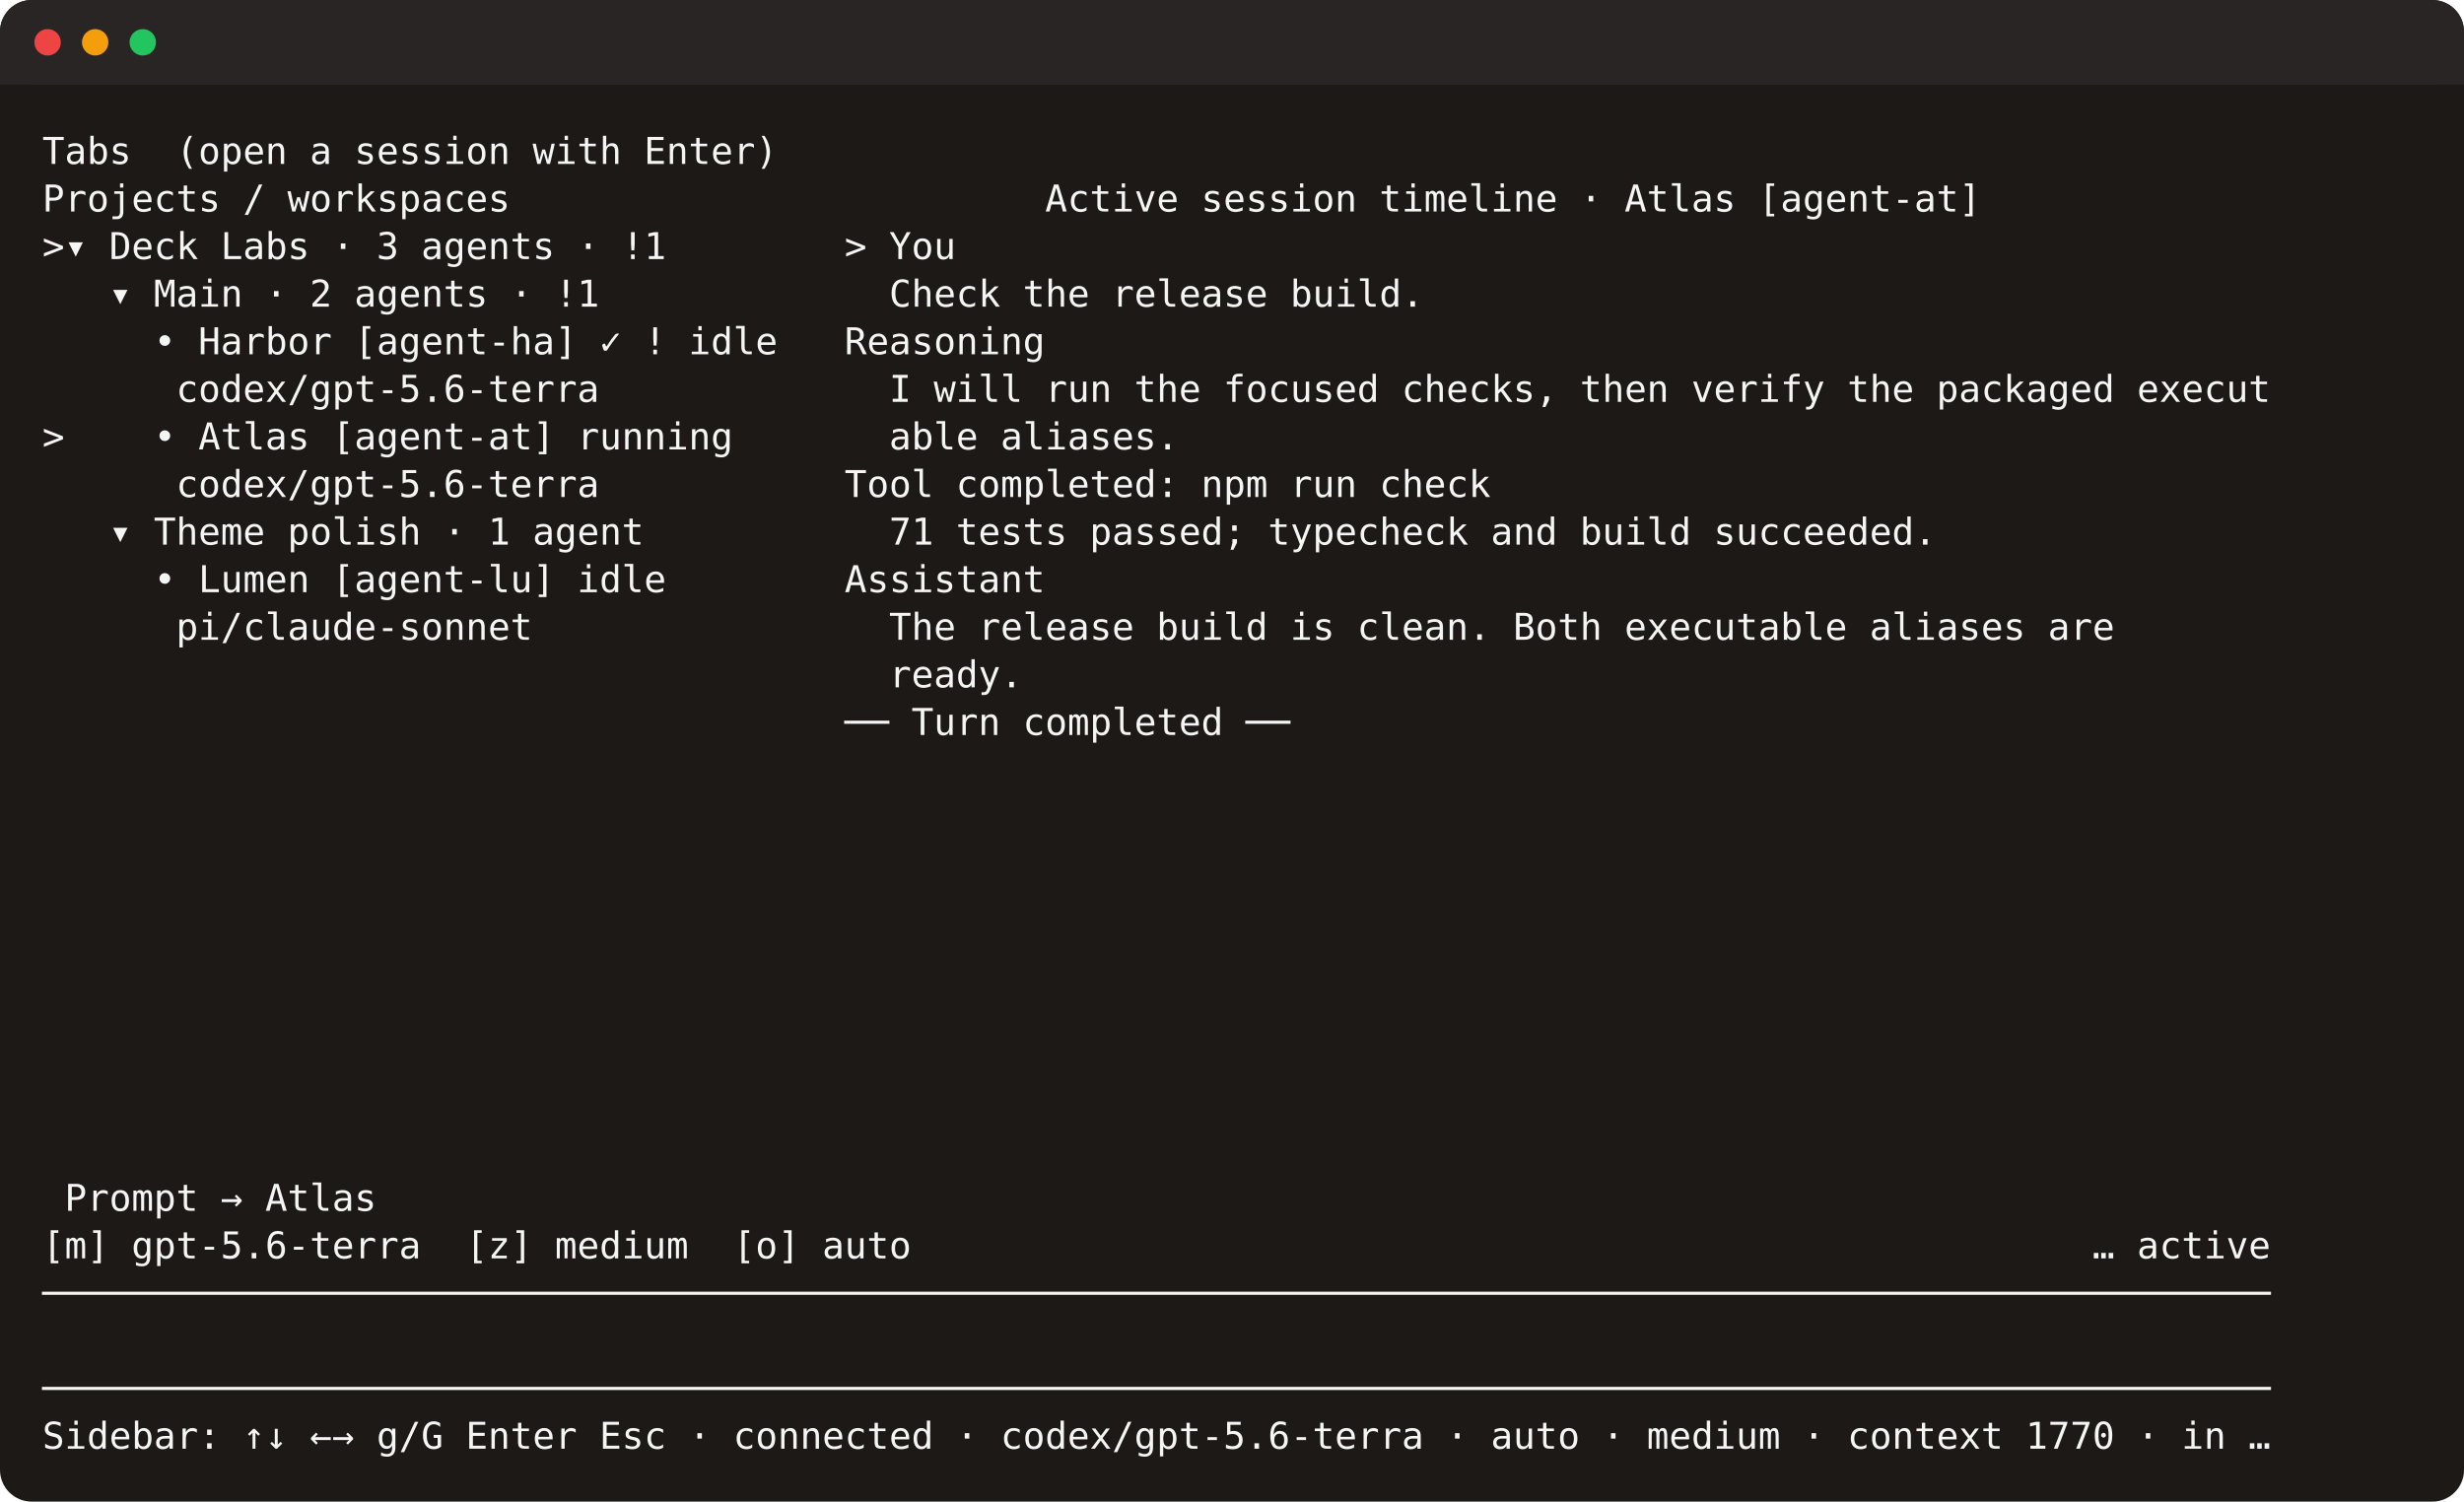
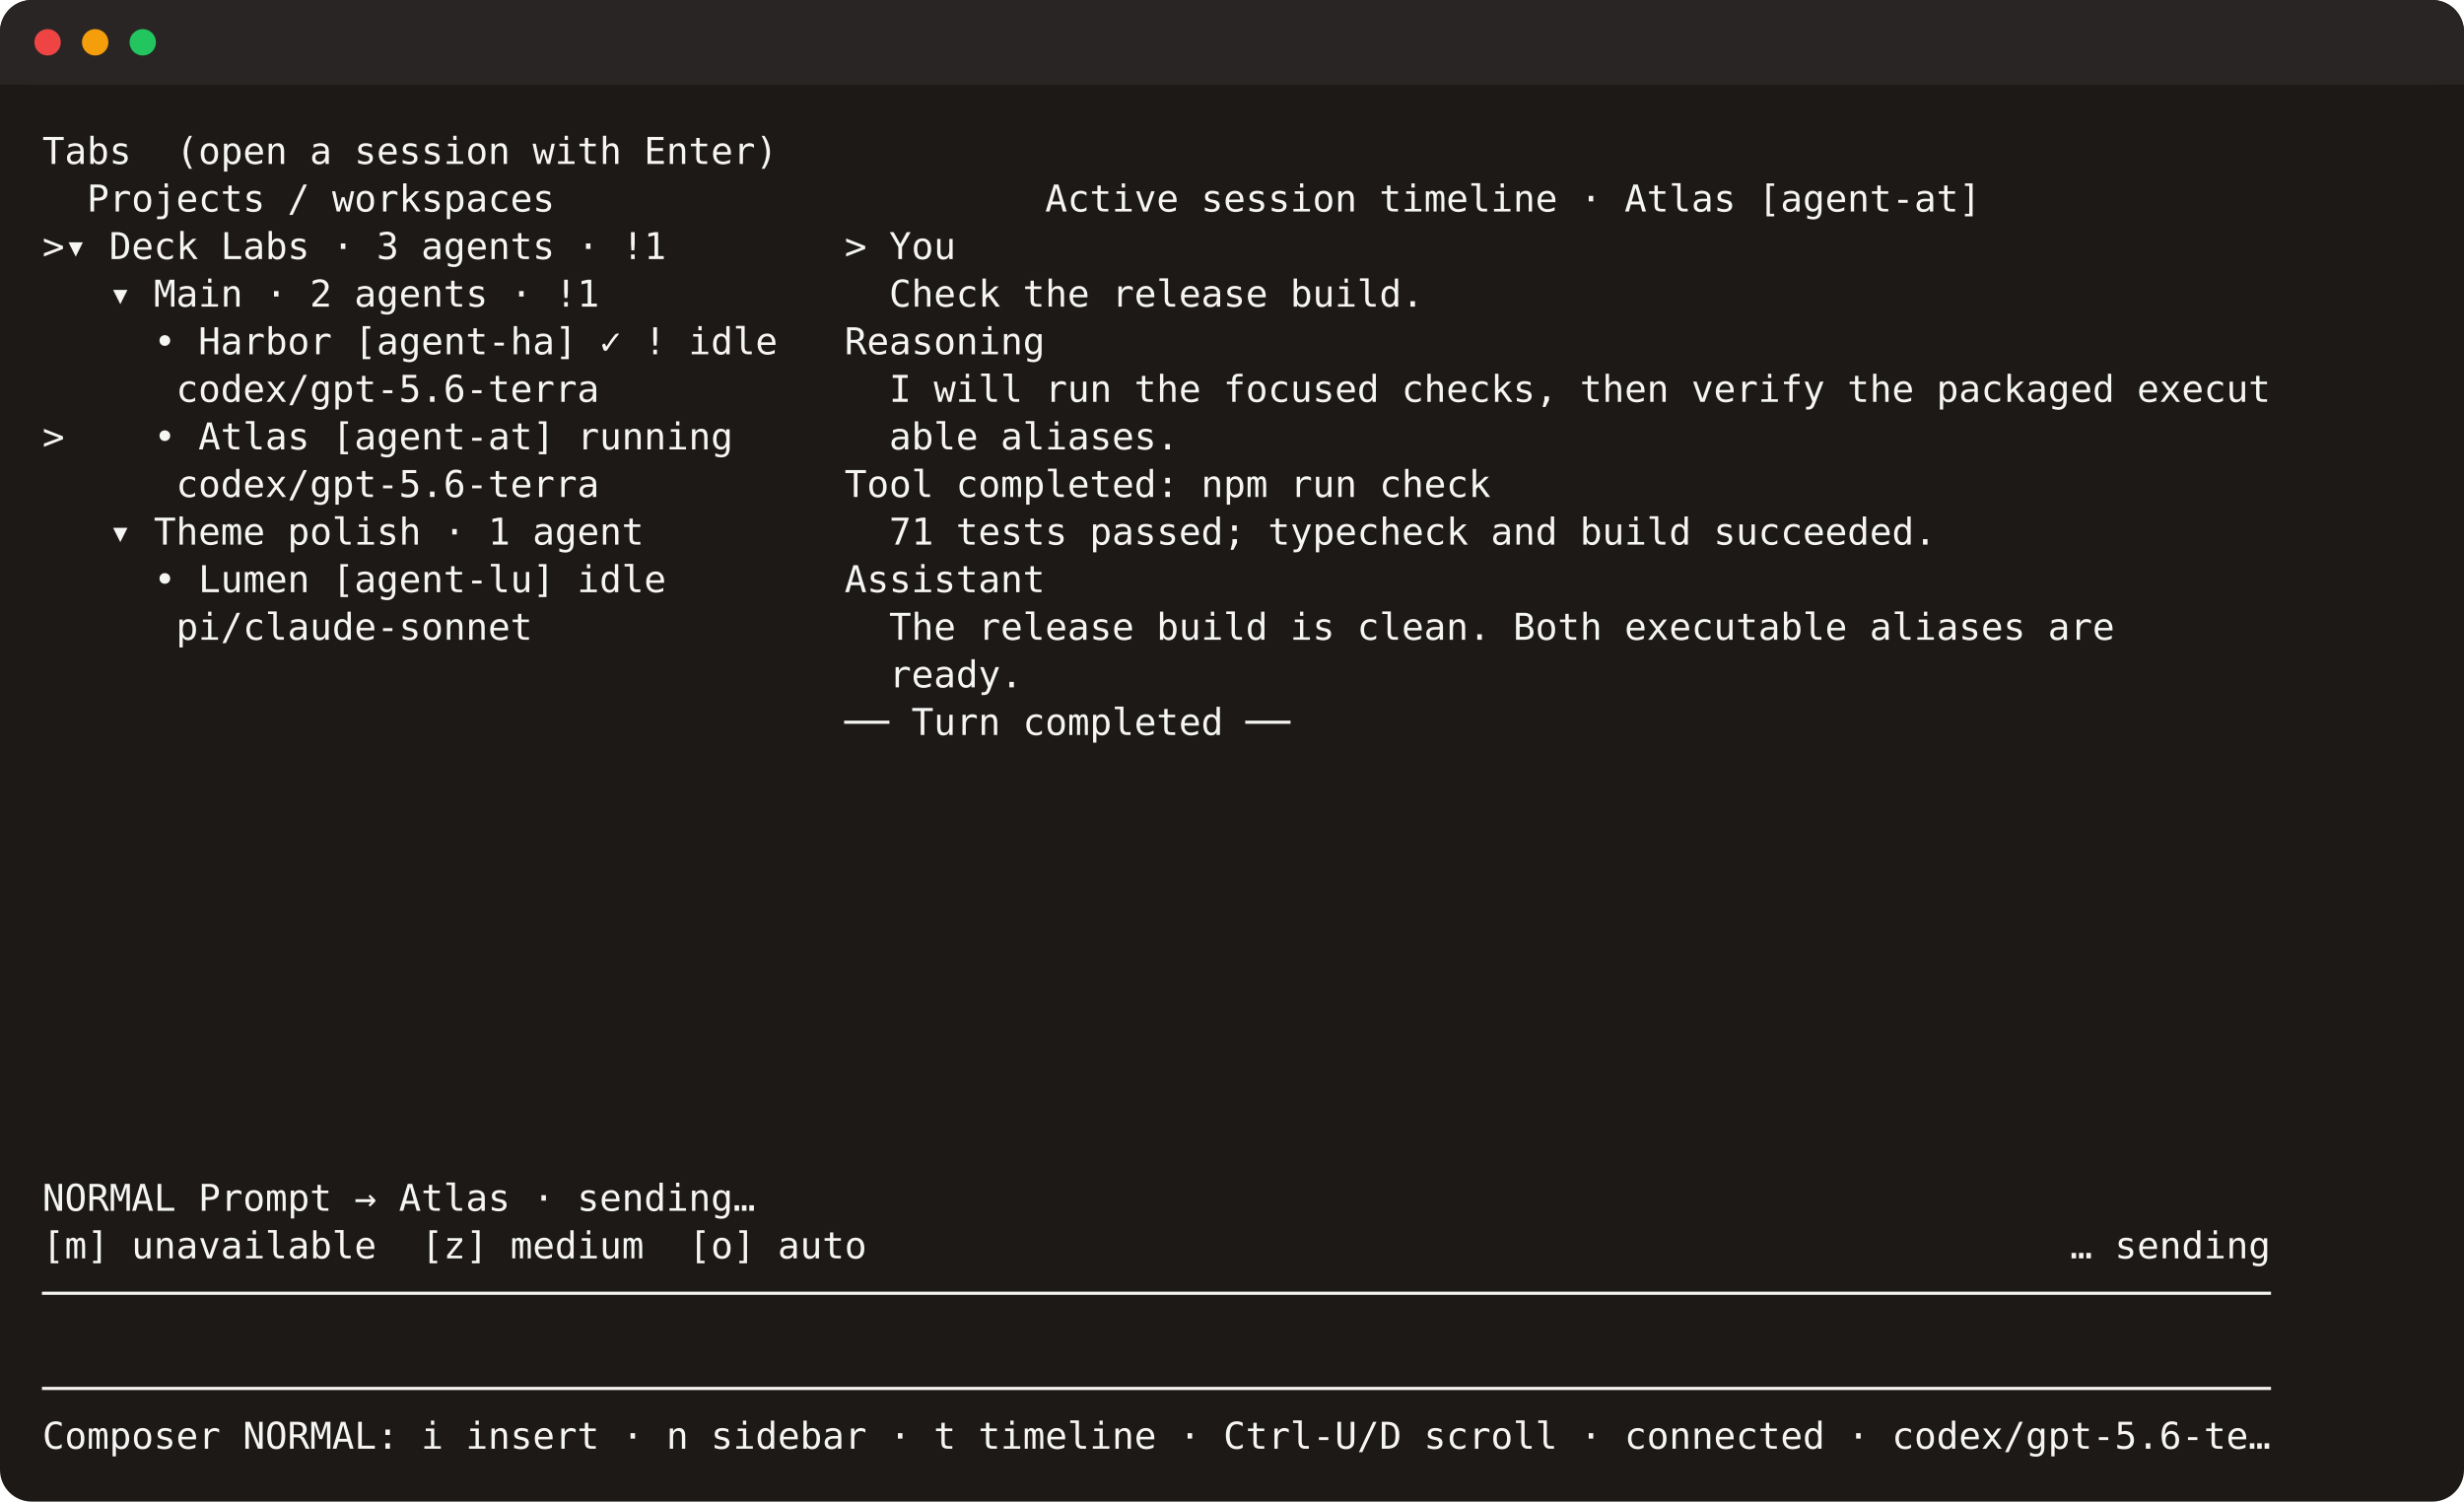
<svg xmlns="http://www.w3.org/2000/svg" width="932" height="568" viewBox="0 0 932 568">
  <rect width="932" height="568" rx="12" fill="#1c1917" />
  <rect width="932" height="32" rx="12" fill="#292524" />
  <rect y="20" width="932" height="12" fill="#292524" />
  <circle cx="18" cy="16" r="5" fill="#ef4444" />
  <circle cx="36" cy="16" r="5" fill="#f59e0b" />
  <circle cx="54" cy="16" r="5" fill="#22c55e" />
  <g fill="#f5f5f4" font-family="SFMono-Regular, Menlo, Consolas, monospace" font-size="14" xml:space="preserve">
    <text x="16" y="62">Tabs  (open a session with Enter)</text>
-     <text x="16" y="80">Projects / workspaces                        Active session timeline · Atlas [agent-at]             </text>
+     <text x="16" y="80">  Projects / workspaces                      Active session timeline · Atlas [agent-at]             </text>
    <text x="16" y="98">&gt;▾ Deck Labs · 3 agents · !1        &gt; You                                                           </text>
    <text x="16" y="116">   ▾ Main · 2 agents · !1             Check the release build.                                      </text>
    <text x="16" y="134">     • Harbor [agent-ha] ✓ ! idle   Reasoning                                                       </text>
    <text x="16" y="152">      codex/gpt-5.6-terra             I will run the focused checks, then verify the packaged execut</text>
    <text x="16" y="170">&gt;    • Atlas [agent-at] running       able aliases.                                                 </text>
    <text x="16" y="188">      codex/gpt-5.6-terra           Tool completed: npm run check                                   </text>
    <text x="16" y="206">   ▾ Theme polish · 1 agent           71 tests passed; typecheck and build succeeded.               </text>
    <text x="16" y="224">     • Lumen [agent-lu] idle        Assistant                                                       </text>
    <text x="16" y="242">      pi/claude-sonnet                The release build is clean. Both executable aliases are       </text>
    <text x="16" y="260">                                      ready.                                                        </text>
    <text x="16" y="278">                                    ── Turn completed ──                                            </text>
    <text x="16" y="296" />
    <text x="16" y="314" />
    <text x="16" y="332" />
    <text x="16" y="350" />
    <text x="16" y="368" />
    <text x="16" y="386" />
    <text x="16" y="404" />
    <text x="16" y="422" />
    <text x="16" y="440" />
-     <text x="16" y="458"> Prompt → Atlas</text>
-     <text x="16" y="476">[m] gpt-5.6-terra  [z] medium  [o] auto                                                     … active</text>
+     <text x="16" y="458">NORMAL Prompt → Atlas · sending…</text>
+     <text x="16" y="476">[m] unavailable  [z] medium  [o] auto                                                      … sending</text>
    <text x="16" y="494">────────────────────────────────────────────────────────────────────────────────────────────────────</text>
    <text x="16" y="512">                                                                                                    </text>
    <text x="16" y="530">────────────────────────────────────────────────────────────────────────────────────────────────────</text>
-     <text x="16" y="548">Sidebar: ↑↓ ←→ g/G Enter Esc · connected · codex/gpt-5.6-terra · auto · medium · context 1770 · in …</text>
+     <text x="16" y="548">Composer NORMAL: i insert · n sidebar · t timeline · Ctrl-U/D scroll · connected · codex/gpt-5.6-te…</text>
  </g>
</svg>
